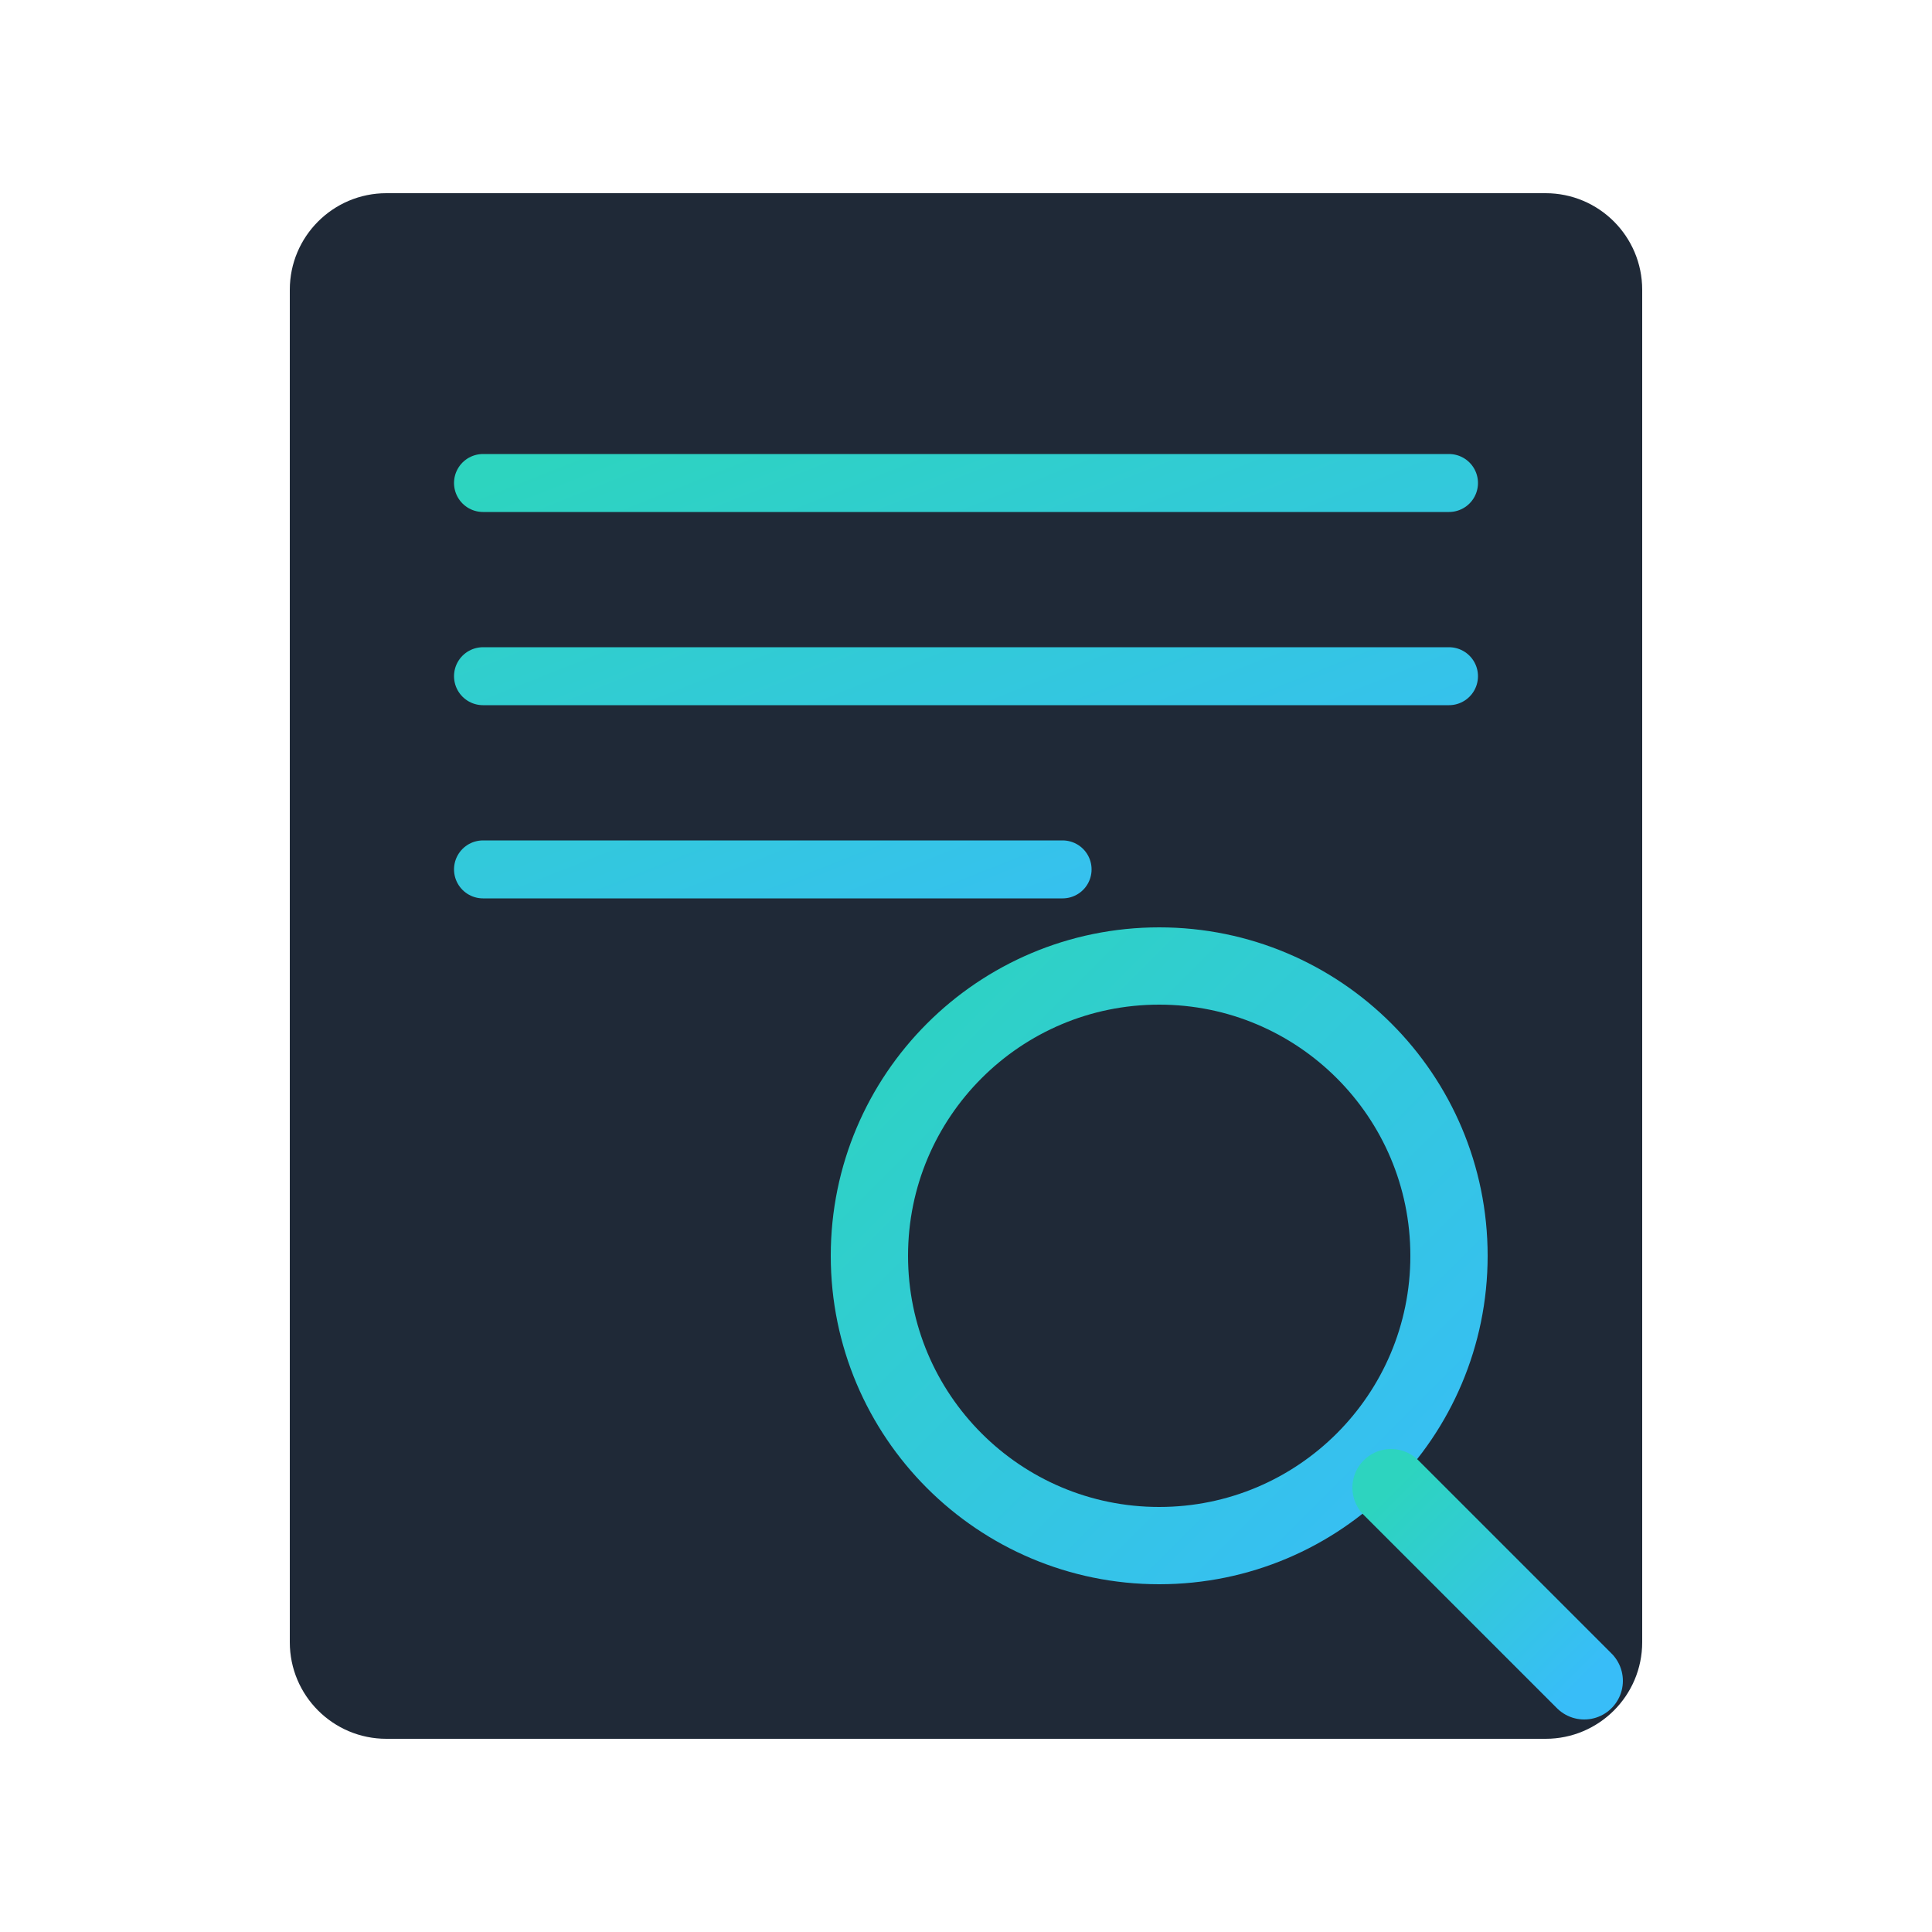
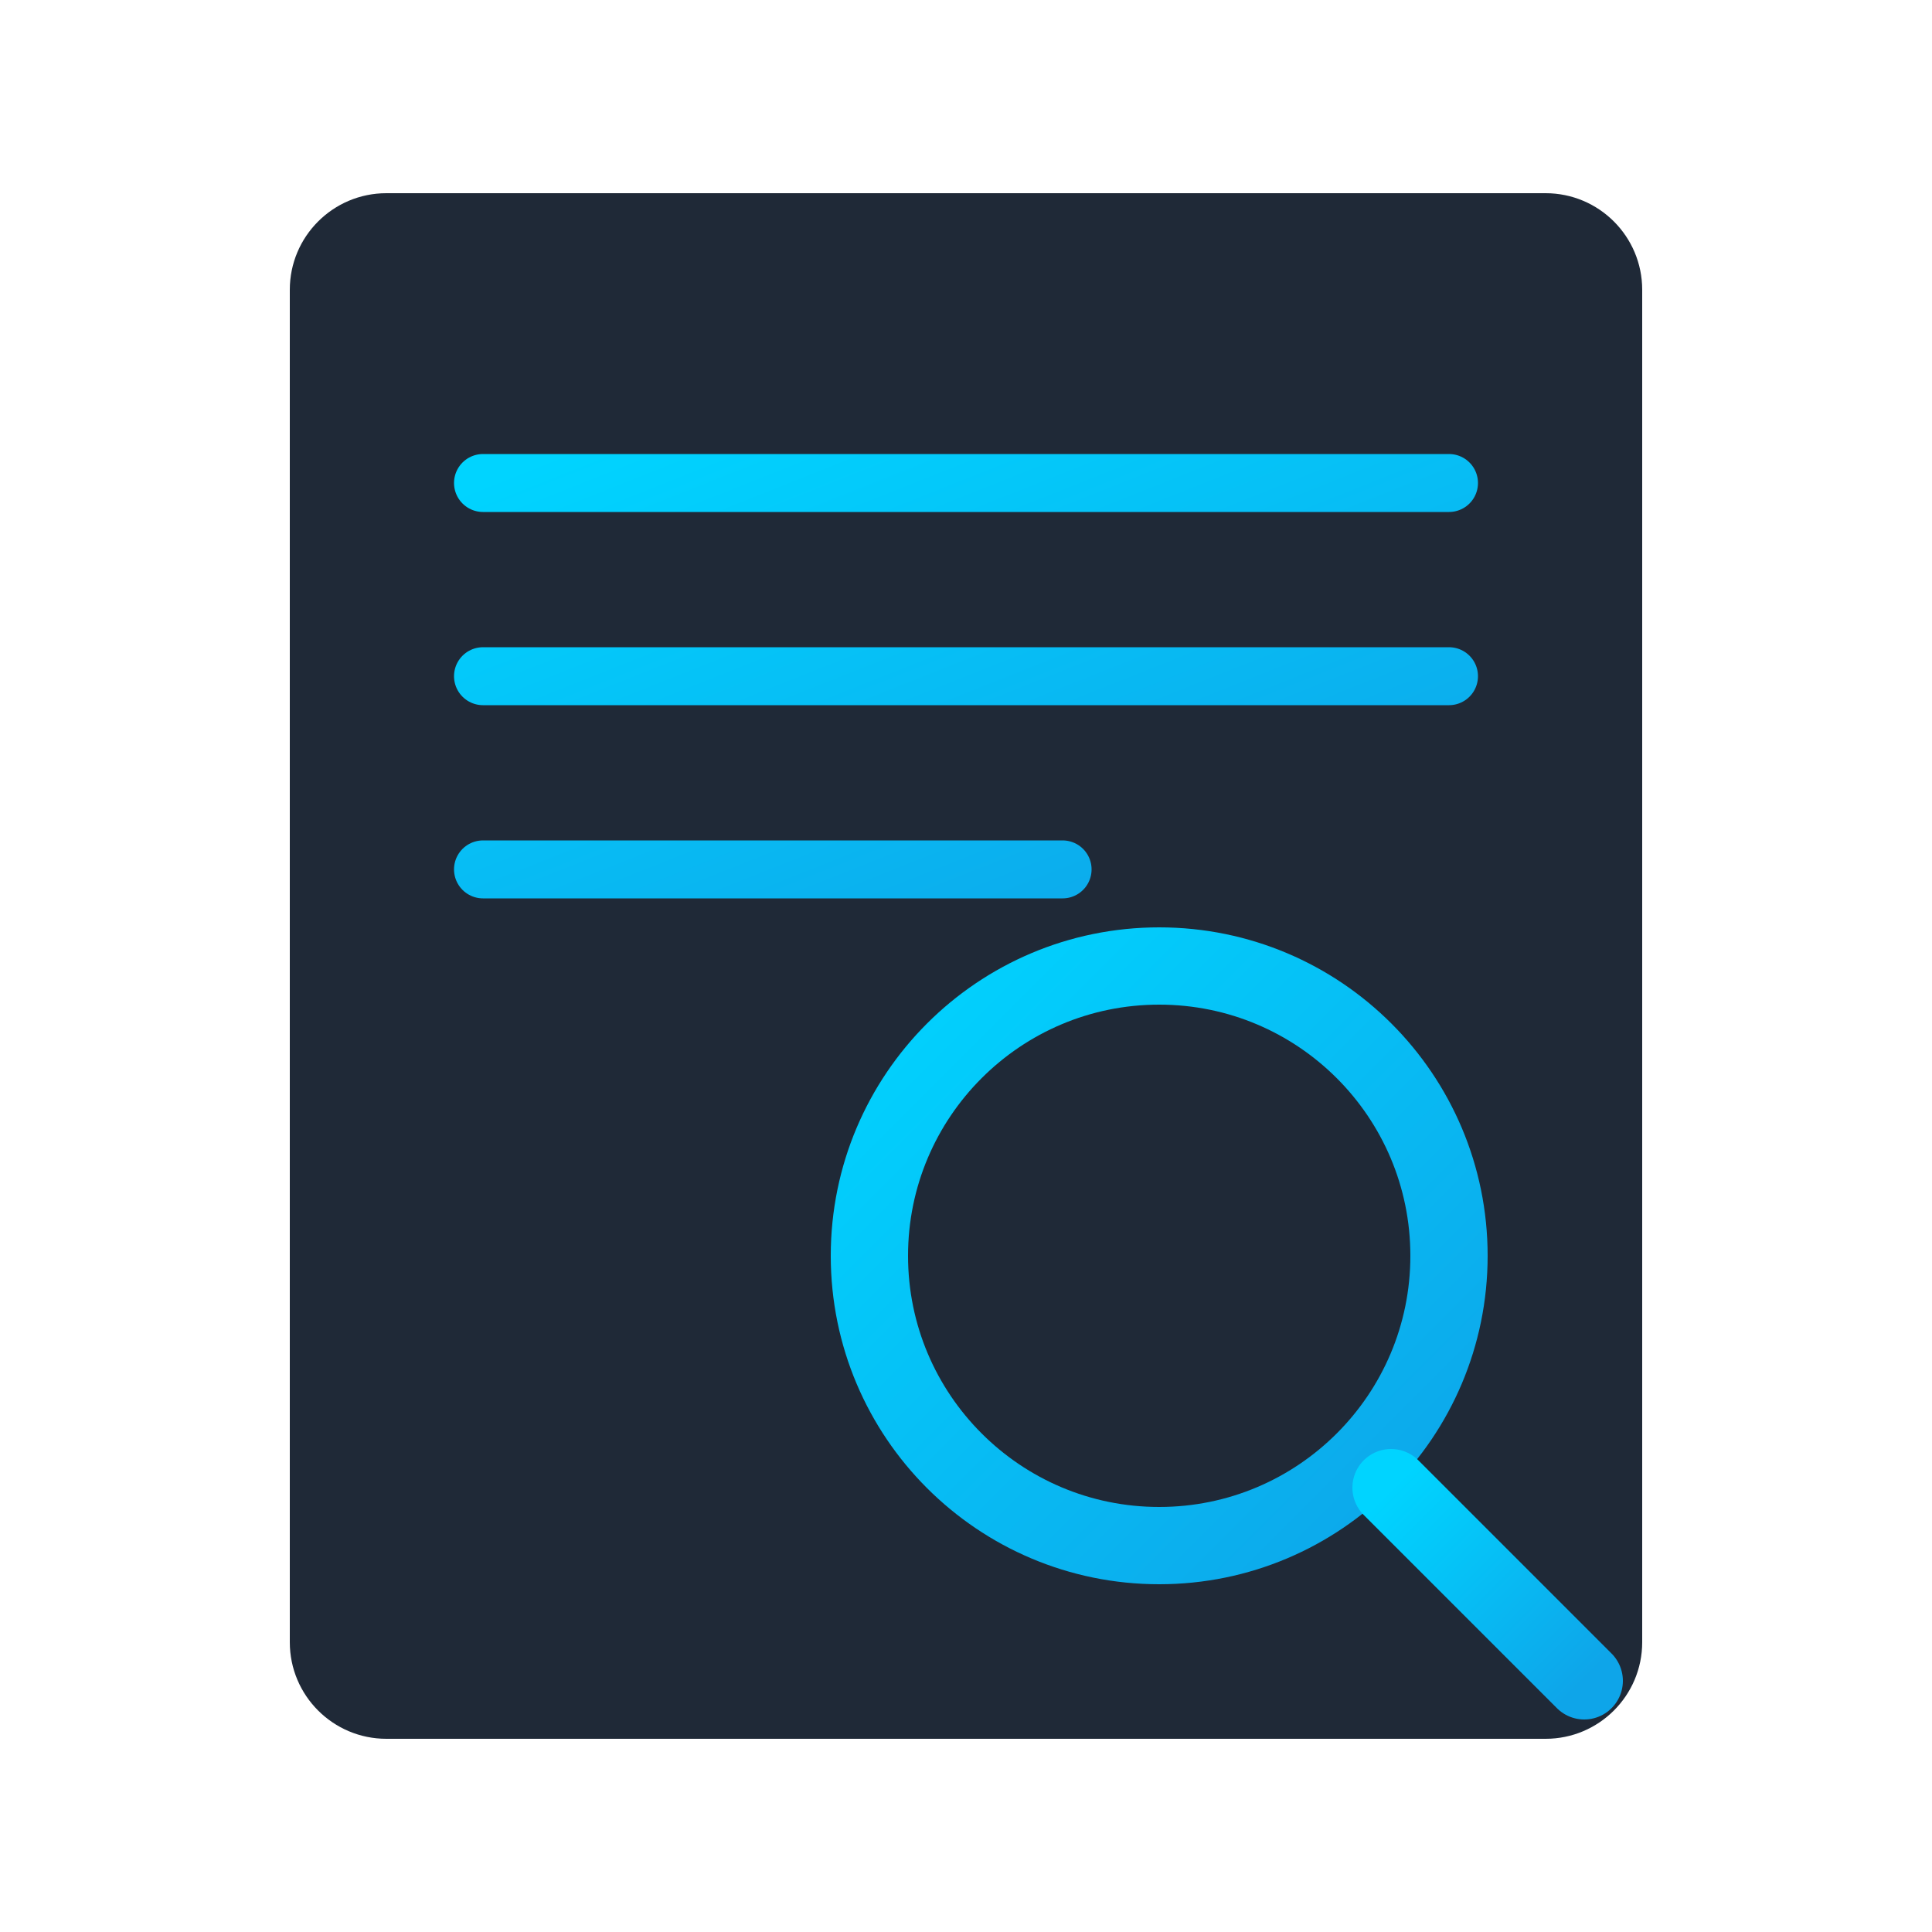
<svg xmlns="http://www.w3.org/2000/svg" viewBox="0 0 100 100">
  <defs>
    <linearGradient id="grad1" x1="0%" y1="0%" x2="100%" y2="100%">
-       <stop offset="0%" style="stop-color:#2dd4bf;stop-opacity:1" />
-       <stop offset="100%" style="stop-color:#38bdf8;stop-opacity:1" />
+       <stop offset="0%" style="stop-color:#00d4ff;stop-opacity:1" />
+       <stop offset="100%" style="stop-color:#0ea5e9;stop-opacity:1" />
    </linearGradient>
  </defs>
  <rect x="15" y="10" width="70" height="80" rx="5" fill="#1f2937" />
  <path d="M25 25h50 M25 35h50 M25 45h30" stroke="url(#grad1)" stroke-width="3" stroke-linecap="round" />
  <circle cx="60" cy="65" r="15" fill="none" stroke="url(#grad1)" stroke-width="4" />
  <path d="M72 77l10 10" stroke="url(#grad1)" stroke-width="4" stroke-linecap="round" />
</svg>
